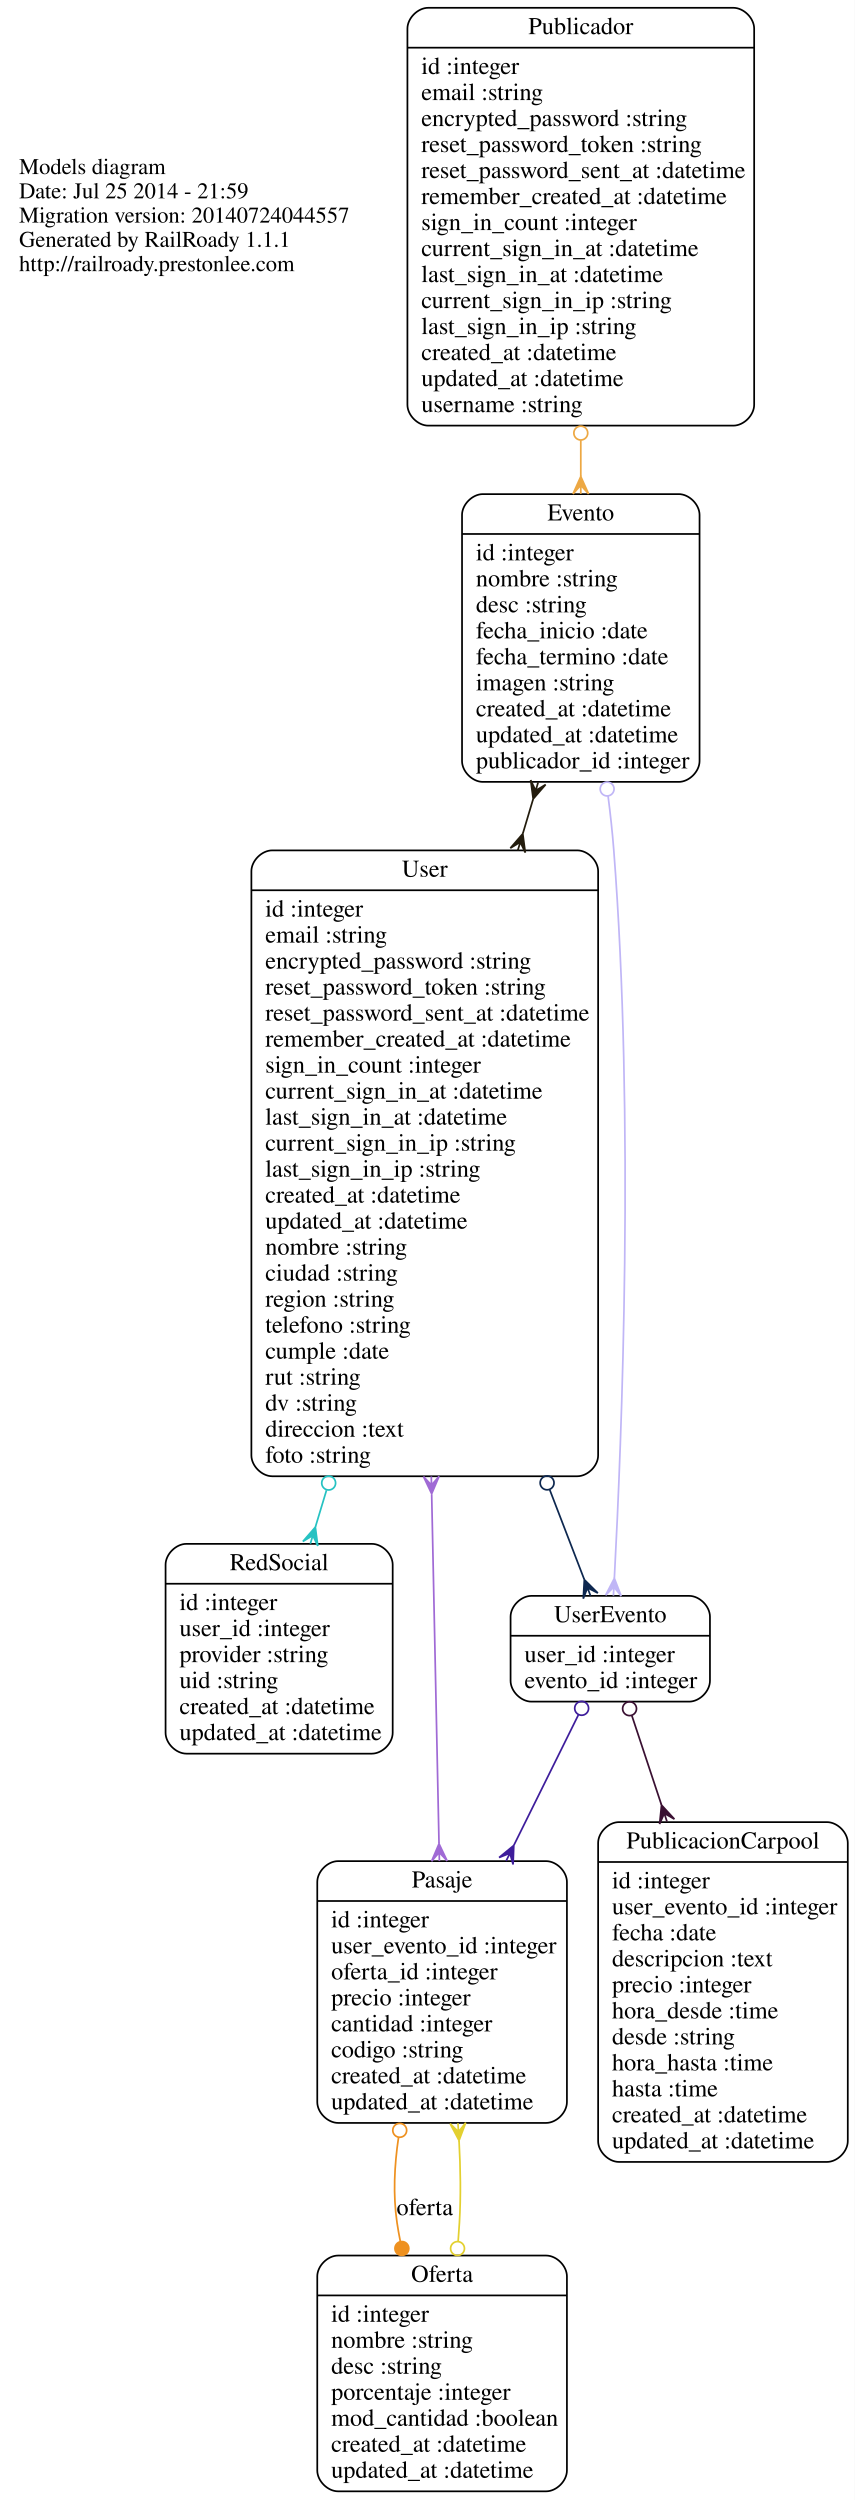
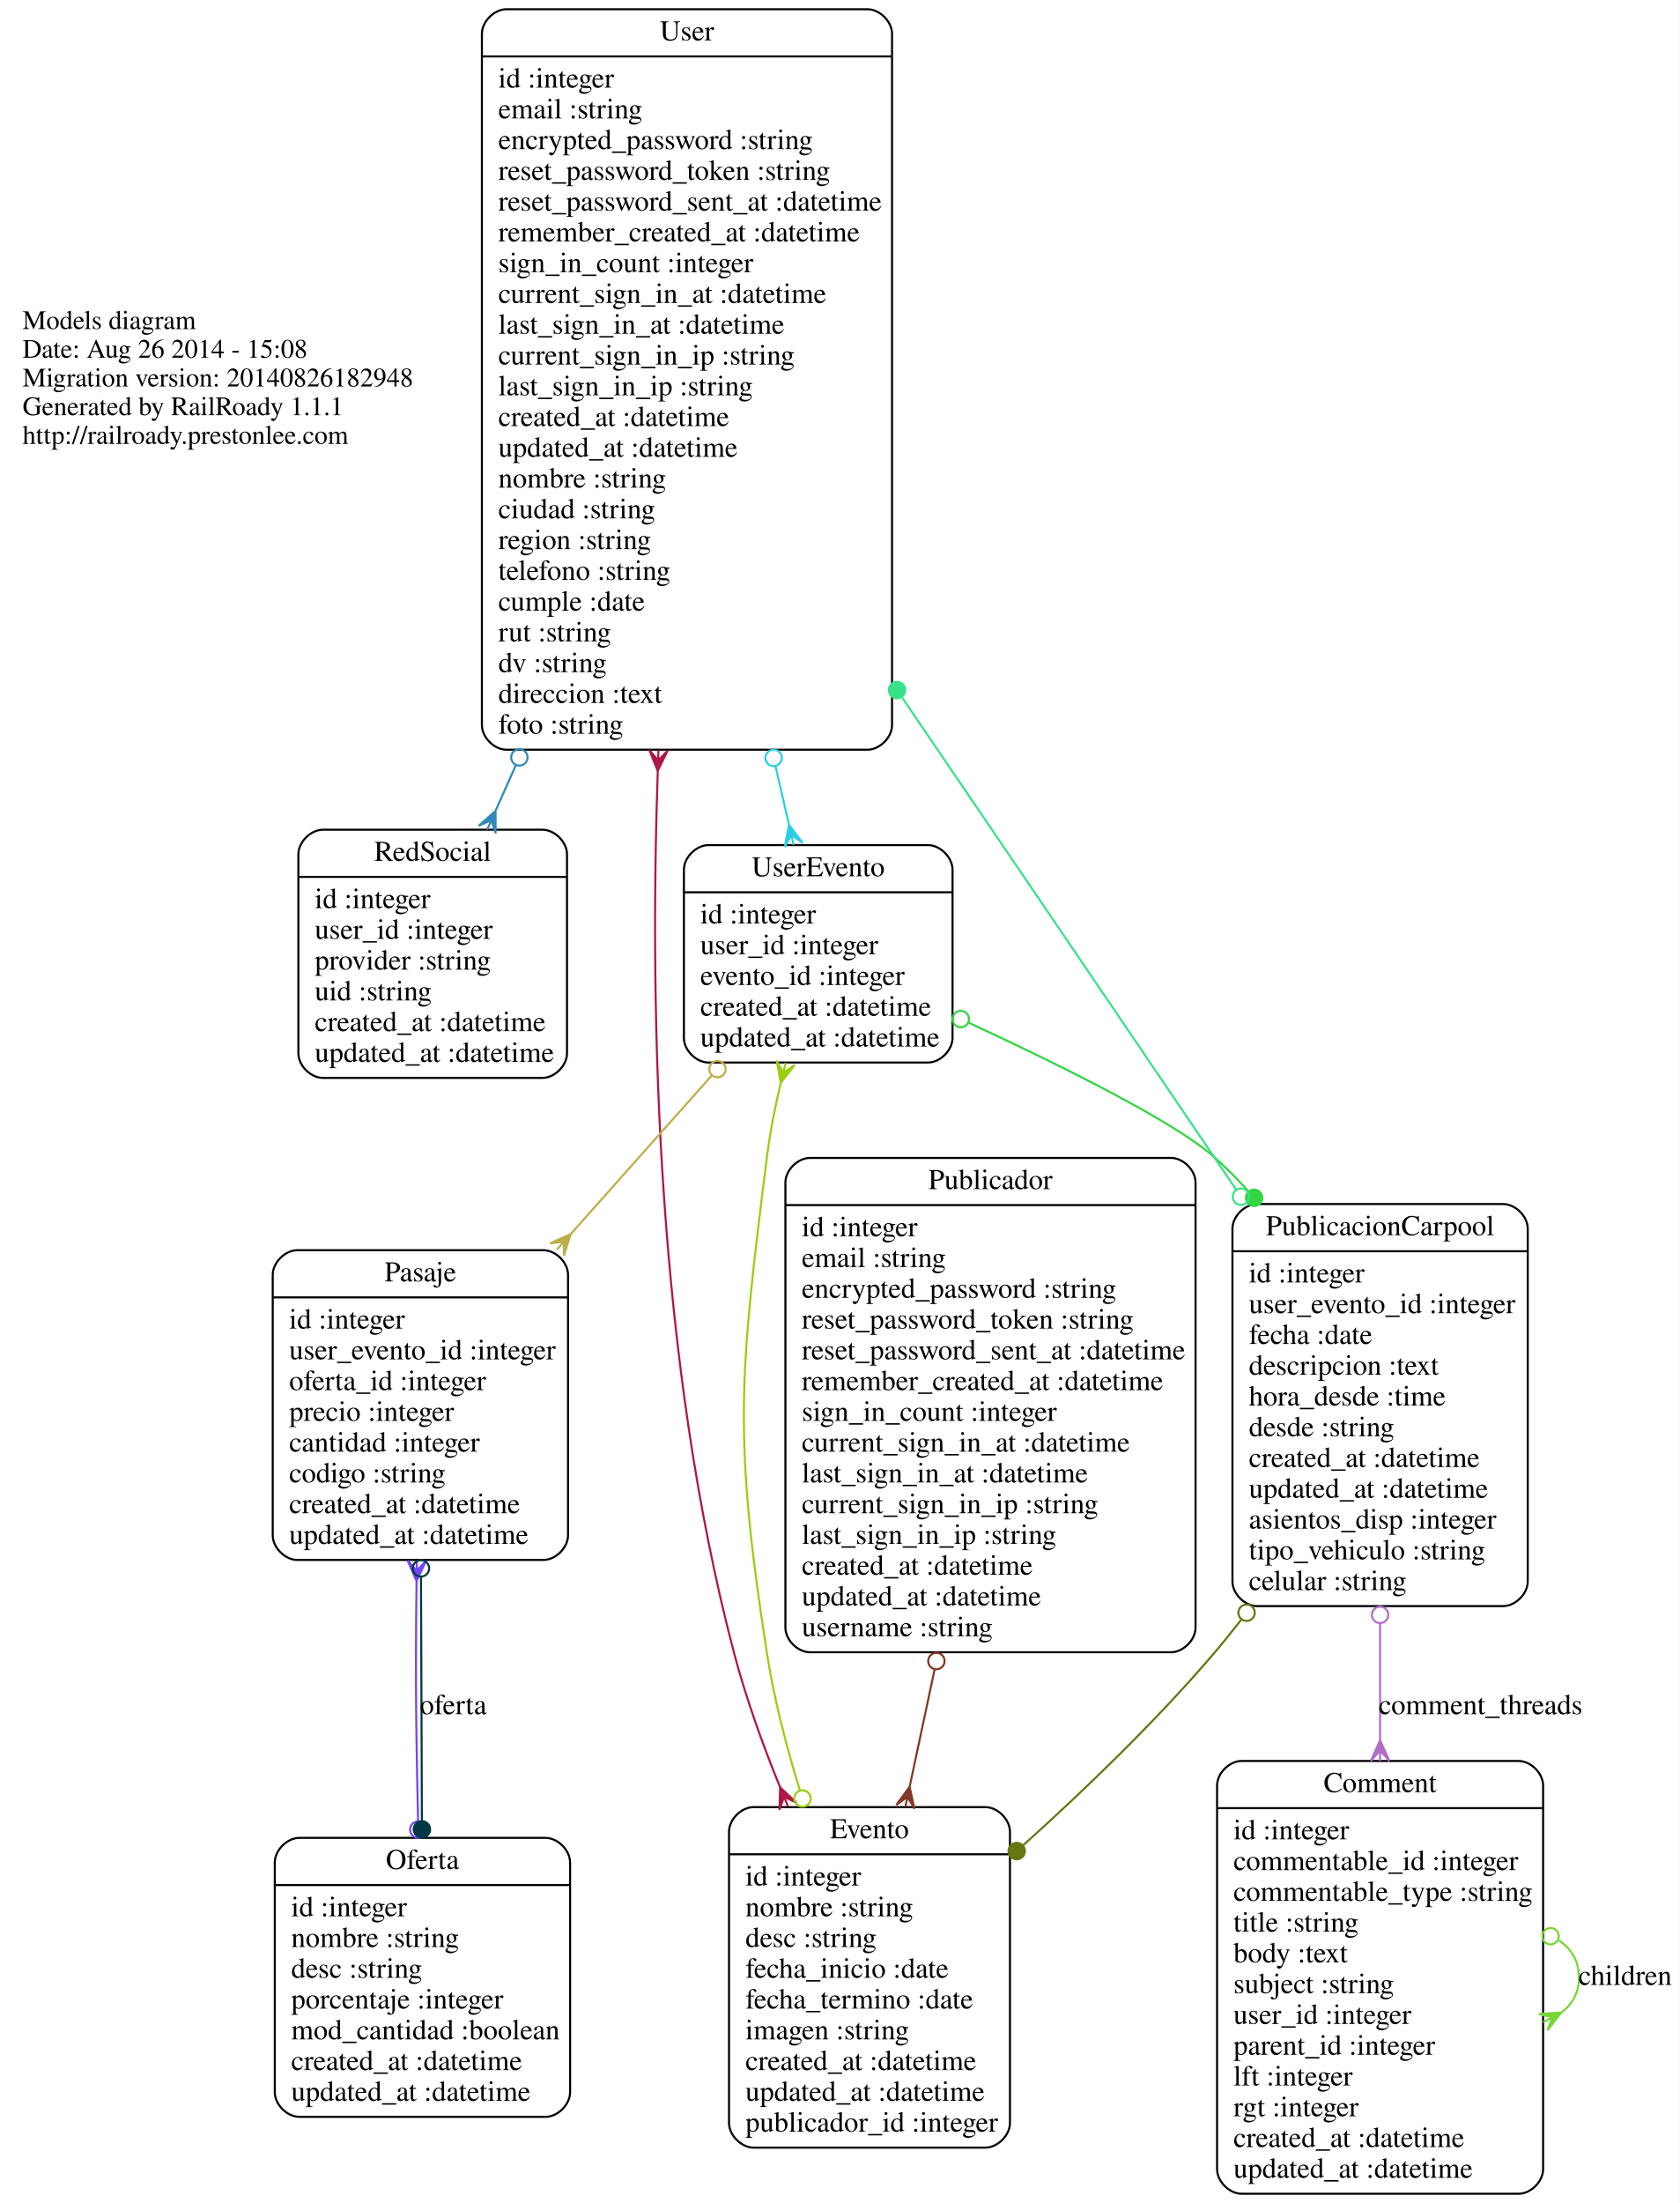
- <svg xmlns="http://www.w3.org/2000/svg" width="493pt" height="1442pt" viewBox="0.00 0.00 493.00 1442.00">
-   <g id="graph0" class="graph" transform="scale(1 1) rotate(0) translate(4 1438)">
-     <polygon fill="white" stroke="none" points="-4,4 -4,-1438 489,-1438 489,4 -4,4" />
+ <svg xmlns="http://www.w3.org/2000/svg" width="819pt" height="1074pt" viewBox="0.00 0.00 819.00 1074.00">
+   <g id="graph0" class="graph" transform="scale(1 1) rotate(0) translate(4 1070)">
+     <polygon fill="white" stroke="none" points="-4,4 -4,-1070 815,-1070 815,4 -4,4" />
    <g id="node1" class="node">
-       <text text-anchor="start" x="7" y="-1337.6" font-family="Times,serif" font-size="13.00">Models diagram</text>
-       <text text-anchor="start" x="7" y="-1323.6" font-family="Times,serif" font-size="13.00">Date: Jul 25 2014 - 21:59</text>
-       <text text-anchor="start" x="7" y="-1309.6" font-family="Times,serif" font-size="13.00">Migration version: 20140724044557</text>
-       <text text-anchor="start" x="7" y="-1295.6" font-family="Times,serif" font-size="13.00">Generated by RailRoady 1.1.1</text>
-       <text text-anchor="start" x="7" y="-1281.6" font-family="Times,serif" font-size="13.00">http://railroady.prestonlee.com</text>
+       <text text-anchor="start" x="7" y="-909.6" font-family="Times,serif" font-size="13.00">Models diagram</text>
+       <text text-anchor="start" x="7" y="-895.6" font-family="Times,serif" font-size="13.00">Date: Aug 26 2014 - 15:08</text>
+       <text text-anchor="start" x="7" y="-881.6" font-family="Times,serif" font-size="13.00">Migration version: 20140826182948</text>
+       <text text-anchor="start" x="7" y="-867.6" font-family="Times,serif" font-size="13.00">Generated by RailRoady 1.1.1</text>
+       <text text-anchor="start" x="7" y="-853.6" font-family="Times,serif" font-size="13.00">http://railroady.prestonlee.com</text>
    </g>
    <g id="node2" class="node">
-       <path fill="none" stroke="black" d="M103.5,-426.5C103.5,-426.5 210.5,-426.5 210.5,-426.5 216.5,-426.5 222.5,-432.5 222.5,-438.5 222.5,-438.5 222.5,-535.5 222.5,-535.5 222.5,-541.5 216.5,-547.5 210.5,-547.5 210.5,-547.5 103.5,-547.5 103.5,-547.5 97.5,-547.5 91.5,-541.5 91.5,-535.5 91.5,-535.5 91.5,-438.5 91.5,-438.5 91.5,-432.5 97.5,-426.5 103.5,-426.5" />
-       <text text-anchor="middle" x="157" y="-532.3" font-family="Times,serif" font-size="14.00">RedSocial</text>
-       <polyline fill="none" stroke="black" points="91.5,-524.5 222.5,-524.5 " />
-       <text text-anchor="start" x="99.5" y="-509.3" font-family="Times,serif" font-size="14.00">id :integer</text>
-       <text text-anchor="start" x="99.5" y="-494.3" font-family="Times,serif" font-size="14.00">user_id :integer</text>
-       <text text-anchor="start" x="99.5" y="-479.3" font-family="Times,serif" font-size="14.00">provider :string</text>
-       <text text-anchor="start" x="99.5" y="-464.3" font-family="Times,serif" font-size="14.00">uid :string</text>
-       <text text-anchor="start" x="99.5" y="-449.3" font-family="Times,serif" font-size="14.00">created_at :datetime</text>
-       <text text-anchor="start" x="99.5" y="-434.3" font-family="Times,serif" font-size="14.00">updated_at :datetime</text>
+       <path fill="none" stroke="black" d="M153.5,-544.5C153.5,-544.5 260.5,-544.5 260.5,-544.5 266.5,-544.5 272.5,-550.5 272.5,-556.5 272.5,-556.5 272.5,-653.5 272.5,-653.5 272.5,-659.5 266.5,-665.5 260.5,-665.5 260.5,-665.5 153.5,-665.5 153.5,-665.5 147.5,-665.5 141.5,-659.5 141.5,-653.5 141.5,-653.5 141.5,-556.5 141.5,-556.5 141.5,-550.5 147.5,-544.5 153.5,-544.5" />
+       <text text-anchor="middle" x="207" y="-650.3" font-family="Times,serif" font-size="14.00">RedSocial</text>
+       <polyline fill="none" stroke="black" points="141.5,-642.5 272.5,-642.5 " />
+       <text text-anchor="start" x="149.5" y="-627.3" font-family="Times,serif" font-size="14.00">id :integer</text>
+       <text text-anchor="start" x="149.5" y="-612.3" font-family="Times,serif" font-size="14.00">user_id :integer</text>
+       <text text-anchor="start" x="149.5" y="-597.3" font-family="Times,serif" font-size="14.00">provider :string</text>
+       <text text-anchor="start" x="149.5" y="-582.3" font-family="Times,serif" font-size="14.00">uid :string</text>
+       <text text-anchor="start" x="149.5" y="-567.3" font-family="Times,serif" font-size="14.00">created_at :datetime</text>
+       <text text-anchor="start" x="149.5" y="-552.3" font-family="Times,serif" font-size="14.00">updated_at :datetime</text>
    </g>
    <g id="node3" class="node">
-       <path fill="none" stroke="black" d="M191,-1C191,-1 311,-1 311,-1 317,-1 323,-7 323,-13 323,-13 323,-125 323,-125 323,-131 317,-137 311,-137 311,-137 191,-137 191,-137 185,-137 179,-131 179,-125 179,-125 179,-13 179,-13 179,-7 185,-1 191,-1" />
-       <text text-anchor="middle" x="251" y="-121.8" font-family="Times,serif" font-size="14.00">Oferta</text>
-       <polyline fill="none" stroke="black" points="179,-114 323,-114 " />
-       <text text-anchor="start" x="187" y="-98.8" font-family="Times,serif" font-size="14.00">id :integer</text>
-       <text text-anchor="start" x="187" y="-83.8" font-family="Times,serif" font-size="14.00">nombre :string</text>
-       <text text-anchor="start" x="187" y="-68.8" font-family="Times,serif" font-size="14.00">desc :string</text>
-       <text text-anchor="start" x="187" y="-53.8" font-family="Times,serif" font-size="14.00">porcentaje :integer</text>
-       <text text-anchor="start" x="187" y="-38.8" font-family="Times,serif" font-size="14.00">mod_cantidad :boolean</text>
-       <text text-anchor="start" x="187" y="-23.8" font-family="Times,serif" font-size="14.00">created_at :datetime</text>
-       <text text-anchor="start" x="187" y="-8.8" font-family="Times,serif" font-size="14.00">updated_at :datetime</text>
+       <path fill="none" stroke="black" d="M142,-38C142,-38 262,-38 262,-38 268,-38 274,-44 274,-50 274,-50 274,-162 274,-162 274,-168 268,-174 262,-174 262,-174 142,-174 142,-174 136,-174 130,-168 130,-162 130,-162 130,-50 130,-50 130,-44 136,-38 142,-38" />
+       <text text-anchor="middle" x="202" y="-158.8" font-family="Times,serif" font-size="14.00">Oferta</text>
+       <polyline fill="none" stroke="black" points="130,-151 274,-151 " />
+       <text text-anchor="start" x="138" y="-135.8" font-family="Times,serif" font-size="14.00">id :integer</text>
+       <text text-anchor="start" x="138" y="-120.8" font-family="Times,serif" font-size="14.00">nombre :string</text>
+       <text text-anchor="start" x="138" y="-105.8" font-family="Times,serif" font-size="14.00">desc :string</text>
+       <text text-anchor="start" x="138" y="-90.8" font-family="Times,serif" font-size="14.00">porcentaje :integer</text>
+       <text text-anchor="start" x="138" y="-75.8" font-family="Times,serif" font-size="14.00">mod_cantidad :boolean</text>
+       <text text-anchor="start" x="138" y="-60.8" font-family="Times,serif" font-size="14.00">created_at :datetime</text>
+       <text text-anchor="start" x="138" y="-45.8" font-family="Times,serif" font-size="14.00">updated_at :datetime</text>
    </g>
    <g id="node5" class="node">
-       <path fill="none" stroke="black" d="M191,-213.5C191,-213.5 311,-213.5 311,-213.5 317,-213.5 323,-219.5 323,-225.5 323,-225.5 323,-352.5 323,-352.5 323,-358.5 317,-364.5 311,-364.5 311,-364.5 191,-364.5 191,-364.5 185,-364.5 179,-358.5 179,-352.5 179,-352.5 179,-225.5 179,-225.5 179,-219.5 185,-213.5 191,-213.5" />
-       <text text-anchor="middle" x="251" y="-349.3" font-family="Times,serif" font-size="14.00">Pasaje</text>
-       <polyline fill="none" stroke="black" points="179,-341.5 323,-341.5 " />
-       <text text-anchor="start" x="187" y="-326.3" font-family="Times,serif" font-size="14.00">id :integer</text>
-       <text text-anchor="start" x="187" y="-311.3" font-family="Times,serif" font-size="14.00">user_evento_id :integer</text>
-       <text text-anchor="start" x="187" y="-296.3" font-family="Times,serif" font-size="14.00">oferta_id :integer</text>
-       <text text-anchor="start" x="187" y="-281.3" font-family="Times,serif" font-size="14.00">precio :integer</text>
-       <text text-anchor="start" x="187" y="-266.3" font-family="Times,serif" font-size="14.00">cantidad :integer</text>
-       <text text-anchor="start" x="187" y="-251.3" font-family="Times,serif" font-size="14.00">codigo :string</text>
-       <text text-anchor="start" x="187" y="-236.3" font-family="Times,serif" font-size="14.00">created_at :datetime</text>
-       <text text-anchor="start" x="187" y="-221.3" font-family="Times,serif" font-size="14.00">updated_at :datetime</text>
+       <path fill="none" stroke="black" d="M141,-309.5C141,-309.5 261,-309.5 261,-309.5 267,-309.5 273,-315.5 273,-321.5 273,-321.5 273,-448.5 273,-448.5 273,-454.5 267,-460.5 261,-460.5 261,-460.5 141,-460.5 141,-460.5 135,-460.5 129,-454.5 129,-448.5 129,-448.5 129,-321.5 129,-321.5 129,-315.5 135,-309.5 141,-309.5" />
+       <text text-anchor="middle" x="201" y="-445.3" font-family="Times,serif" font-size="14.00">Pasaje</text>
+       <polyline fill="none" stroke="black" points="129,-437.5 273,-437.5 " />
+       <text text-anchor="start" x="137" y="-422.3" font-family="Times,serif" font-size="14.00">id :integer</text>
+       <text text-anchor="start" x="137" y="-407.3" font-family="Times,serif" font-size="14.00">user_evento_id :integer</text>
+       <text text-anchor="start" x="137" y="-392.3" font-family="Times,serif" font-size="14.00">oferta_id :integer</text>
+       <text text-anchor="start" x="137" y="-377.3" font-family="Times,serif" font-size="14.00">precio :integer</text>
+       <text text-anchor="start" x="137" y="-362.3" font-family="Times,serif" font-size="14.00">cantidad :integer</text>
+       <text text-anchor="start" x="137" y="-347.3" font-family="Times,serif" font-size="14.00">codigo :string</text>
+       <text text-anchor="start" x="137" y="-332.3" font-family="Times,serif" font-size="14.00">created_at :datetime</text>
+       <text text-anchor="start" x="137" y="-317.3" font-family="Times,serif" font-size="14.00">updated_at :datetime</text>
    </g>
    <g id="edge1" class="edge">
-       <path fill="none" stroke="#e3d030" d="M260.25,-145.139C260.54,-148.808 260.794,-152.443 261,-156 261.883,-171.245 261.635,-187.469 260.782,-203.136" />
-       <ellipse fill="none" stroke="#e3d030" cx="259.9" cy="-141.056" rx="4" ry="4" />
-       <polygon fill="#e3d030" stroke="#e3d030" points="260.768,-203.356 255.649,-213.053 260.454,-208.346 260.14,-213.336 260.14,-213.336 260.14,-213.336 260.454,-208.346 264.631,-213.618 260.768,-203.356 260.768,-203.356" />
+       <path fill="none" stroke="#7145fb" d="M199.875,-182.2C199.51,-197.989 199.189,-214.54 199,-230 198.727,-252.374 198.846,-276.576 199.131,-299.021" />
+       <ellipse fill="none" stroke="#7145fb" cx="199.974" cy="-178.022" rx="4" ry="4" />
+       <polygon fill="#7145fb" stroke="#7145fb" points="199.133,-299.197 194.772,-309.259 199.202,-304.197 199.272,-309.196 199.272,-309.196 199.272,-309.196 199.202,-304.197 203.772,-309.134 199.133,-299.197 199.133,-299.197" />
    </g>
    <g id="node4" class="node">
-       <path fill="none" stroke="black" d="M274.5,-987C274.5,-987 387.5,-987 387.5,-987 393.5,-987 399.5,-993 399.5,-999 399.5,-999 399.5,-1141 399.5,-1141 399.5,-1147 393.5,-1153 387.5,-1153 387.5,-1153 274.5,-1153 274.5,-1153 268.5,-1153 262.5,-1147 262.5,-1141 262.5,-1141 262.5,-999 262.5,-999 262.5,-993 268.5,-987 274.5,-987" />
-       <text text-anchor="middle" x="331" y="-1137.8" font-family="Times,serif" font-size="14.00">Evento</text>
-       <polyline fill="none" stroke="black" points="262.5,-1130 399.5,-1130 " />
-       <text text-anchor="start" x="270.5" y="-1114.8" font-family="Times,serif" font-size="14.00">id :integer</text>
-       <text text-anchor="start" x="270.5" y="-1099.8" font-family="Times,serif" font-size="14.00">nombre :string</text>
-       <text text-anchor="start" x="270.5" y="-1084.8" font-family="Times,serif" font-size="14.00">desc :string</text>
-       <text text-anchor="start" x="270.5" y="-1069.8" font-family="Times,serif" font-size="14.00">fecha_inicio :date</text>
-       <text text-anchor="start" x="270.5" y="-1054.8" font-family="Times,serif" font-size="14.00">fecha_termino :date</text>
-       <text text-anchor="start" x="270.5" y="-1039.8" font-family="Times,serif" font-size="14.00">imagen :string</text>
-       <text text-anchor="start" x="270.5" y="-1024.8" font-family="Times,serif" font-size="14.00">created_at :datetime</text>
-       <text text-anchor="start" x="270.5" y="-1009.8" font-family="Times,serif" font-size="14.00">updated_at :datetime</text>
-       <text text-anchor="start" x="270.5" y="-994.8" font-family="Times,serif" font-size="14.00">publicador_id :integer</text>
+       <path fill="none" stroke="black" d="M363.5,-23C363.5,-23 476.5,-23 476.5,-23 482.5,-23 488.5,-29 488.5,-35 488.5,-35 488.5,-177 488.5,-177 488.5,-183 482.5,-189 476.5,-189 476.5,-189 363.5,-189 363.5,-189 357.5,-189 351.5,-183 351.5,-177 351.5,-177 351.5,-35 351.5,-35 351.5,-29 357.5,-23 363.5,-23" />
+       <text text-anchor="middle" x="420" y="-173.8" font-family="Times,serif" font-size="14.00">Evento</text>
+       <polyline fill="none" stroke="black" points="351.5,-166 488.5,-166 " />
+       <text text-anchor="start" x="359.5" y="-150.8" font-family="Times,serif" font-size="14.00">id :integer</text>
+       <text text-anchor="start" x="359.5" y="-135.8" font-family="Times,serif" font-size="14.00">nombre :string</text>
+       <text text-anchor="start" x="359.5" y="-120.8" font-family="Times,serif" font-size="14.00">desc :string</text>
+       <text text-anchor="start" x="359.5" y="-105.8" font-family="Times,serif" font-size="14.00">fecha_inicio :date</text>
+       <text text-anchor="start" x="359.5" y="-90.8" font-family="Times,serif" font-size="14.00">fecha_termino :date</text>
+       <text text-anchor="start" x="359.5" y="-75.8" font-family="Times,serif" font-size="14.00">imagen :string</text>
+       <text text-anchor="start" x="359.5" y="-60.8" font-family="Times,serif" font-size="14.00">created_at :datetime</text>
+       <text text-anchor="start" x="359.5" y="-45.8" font-family="Times,serif" font-size="14.00">updated_at :datetime</text>
+       <text text-anchor="start" x="359.5" y="-30.8" font-family="Times,serif" font-size="14.00">publicador_id :integer</text>
    </g>
    <g id="node6" class="node">
-       <path fill="none" stroke="black" d="M153,-586.5C153,-586.5 329,-586.5 329,-586.5 335,-586.5 341,-592.5 341,-598.5 341,-598.5 341,-935.5 341,-935.5 341,-941.5 335,-947.5 329,-947.5 329,-947.5 153,-947.5 153,-947.5 147,-947.5 141,-941.5 141,-935.5 141,-935.5 141,-598.5 141,-598.5 141,-592.5 147,-586.5 153,-586.5" />
-       <text text-anchor="middle" x="241" y="-932.3" font-family="Times,serif" font-size="14.00">User</text>
-       <polyline fill="none" stroke="black" points="141,-924.5 341,-924.5 " />
-       <text text-anchor="start" x="149" y="-909.3" font-family="Times,serif" font-size="14.00">id :integer</text>
-       <text text-anchor="start" x="149" y="-894.3" font-family="Times,serif" font-size="14.00">email :string</text>
-       <text text-anchor="start" x="149" y="-879.3" font-family="Times,serif" font-size="14.00">encrypted_password :string</text>
-       <text text-anchor="start" x="149" y="-864.3" font-family="Times,serif" font-size="14.00">reset_password_token :string</text>
-       <text text-anchor="start" x="149" y="-849.3" font-family="Times,serif" font-size="14.00">reset_password_sent_at :datetime</text>
-       <text text-anchor="start" x="149" y="-834.3" font-family="Times,serif" font-size="14.00">remember_created_at :datetime</text>
-       <text text-anchor="start" x="149" y="-819.3" font-family="Times,serif" font-size="14.00">sign_in_count :integer</text>
-       <text text-anchor="start" x="149" y="-804.3" font-family="Times,serif" font-size="14.00">current_sign_in_at :datetime</text>
-       <text text-anchor="start" x="149" y="-789.3" font-family="Times,serif" font-size="14.00">last_sign_in_at :datetime</text>
-       <text text-anchor="start" x="149" y="-774.3" font-family="Times,serif" font-size="14.00">current_sign_in_ip :string</text>
-       <text text-anchor="start" x="149" y="-759.3" font-family="Times,serif" font-size="14.00">last_sign_in_ip :string</text>
-       <text text-anchor="start" x="149" y="-744.3" font-family="Times,serif" font-size="14.00">created_at :datetime</text>
-       <text text-anchor="start" x="149" y="-729.3" font-family="Times,serif" font-size="14.00">updated_at :datetime</text>
-       <text text-anchor="start" x="149" y="-714.3" font-family="Times,serif" font-size="14.00">nombre :string</text>
-       <text text-anchor="start" x="149" y="-699.3" font-family="Times,serif" font-size="14.00">ciudad :string</text>
-       <text text-anchor="start" x="149" y="-684.3" font-family="Times,serif" font-size="14.00">region :string</text>
-       <text text-anchor="start" x="149" y="-669.3" font-family="Times,serif" font-size="14.00">telefono :string</text>
-       <text text-anchor="start" x="149" y="-654.3" font-family="Times,serif" font-size="14.00">cumple :date</text>
-       <text text-anchor="start" x="149" y="-639.3" font-family="Times,serif" font-size="14.00">rut :string</text>
-       <text text-anchor="start" x="149" y="-624.3" font-family="Times,serif" font-size="14.00">dv :string</text>
-       <text text-anchor="start" x="149" y="-609.3" font-family="Times,serif" font-size="14.00">direccion :text</text>
-       <text text-anchor="start" x="149" y="-594.3" font-family="Times,serif" font-size="14.00">foto :string</text>
+       <path fill="none" stroke="black" d="M243,-704.5C243,-704.5 419,-704.5 419,-704.5 425,-704.5 431,-710.5 431,-716.5 431,-716.5 431,-1053.5 431,-1053.5 431,-1059.5 425,-1065.5 419,-1065.5 419,-1065.5 243,-1065.5 243,-1065.5 237,-1065.5 231,-1059.5 231,-1053.5 231,-1053.5 231,-716.5 231,-716.5 231,-710.5 237,-704.5 243,-704.5" />
+       <text text-anchor="middle" x="331" y="-1050.3" font-family="Times,serif" font-size="14.00">User</text>
+       <polyline fill="none" stroke="black" points="231,-1042.5 431,-1042.5 " />
+       <text text-anchor="start" x="239" y="-1027.3" font-family="Times,serif" font-size="14.00">id :integer</text>
+       <text text-anchor="start" x="239" y="-1012.3" font-family="Times,serif" font-size="14.00">email :string</text>
+       <text text-anchor="start" x="239" y="-997.3" font-family="Times,serif" font-size="14.00">encrypted_password :string</text>
+       <text text-anchor="start" x="239" y="-982.3" font-family="Times,serif" font-size="14.00">reset_password_token :string</text>
+       <text text-anchor="start" x="239" y="-967.3" font-family="Times,serif" font-size="14.00">reset_password_sent_at :datetime</text>
+       <text text-anchor="start" x="239" y="-952.3" font-family="Times,serif" font-size="14.00">remember_created_at :datetime</text>
+       <text text-anchor="start" x="239" y="-937.3" font-family="Times,serif" font-size="14.00">sign_in_count :integer</text>
+       <text text-anchor="start" x="239" y="-922.3" font-family="Times,serif" font-size="14.00">current_sign_in_at :datetime</text>
+       <text text-anchor="start" x="239" y="-907.3" font-family="Times,serif" font-size="14.00">last_sign_in_at :datetime</text>
+       <text text-anchor="start" x="239" y="-892.3" font-family="Times,serif" font-size="14.00">current_sign_in_ip :string</text>
+       <text text-anchor="start" x="239" y="-877.3" font-family="Times,serif" font-size="14.00">last_sign_in_ip :string</text>
+       <text text-anchor="start" x="239" y="-862.3" font-family="Times,serif" font-size="14.00">created_at :datetime</text>
+       <text text-anchor="start" x="239" y="-847.3" font-family="Times,serif" font-size="14.00">updated_at :datetime</text>
+       <text text-anchor="start" x="239" y="-832.3" font-family="Times,serif" font-size="14.00">nombre :string</text>
+       <text text-anchor="start" x="239" y="-817.3" font-family="Times,serif" font-size="14.00">ciudad :string</text>
+       <text text-anchor="start" x="239" y="-802.3" font-family="Times,serif" font-size="14.00">region :string</text>
+       <text text-anchor="start" x="239" y="-787.3" font-family="Times,serif" font-size="14.00">telefono :string</text>
+       <text text-anchor="start" x="239" y="-772.3" font-family="Times,serif" font-size="14.00">cumple :date</text>
+       <text text-anchor="start" x="239" y="-757.3" font-family="Times,serif" font-size="14.00">rut :string</text>
+       <text text-anchor="start" x="239" y="-742.3" font-family="Times,serif" font-size="14.00">dv :string</text>
+       <text text-anchor="start" x="239" y="-727.3" font-family="Times,serif" font-size="14.00">direccion :text</text>
+       <text text-anchor="start" x="239" y="-712.3" font-family="Times,serif" font-size="14.00">foto :string</text>
    </g>
    <g id="edge3" class="edge">
-       <path fill="none" stroke="#231c0d" d="M303.484,-976.975C301.572,-970.581 299.611,-964.021 297.617,-957.351" />
-       <polygon fill="#231c0d" stroke="#231c0d" points="303.542,-977.17 302.096,-988.04 304.975,-981.96 306.407,-986.75 306.407,-986.75 306.407,-986.75 304.975,-981.96 310.719,-985.461 303.542,-977.17 303.542,-977.17" />
-       <polygon fill="#231c0d" stroke="#231c0d" points="297.538,-957.088 298.985,-946.218 296.106,-952.298 294.673,-947.507 294.673,-947.507 294.673,-947.507 296.106,-952.298 290.362,-948.796 297.538,-957.088 297.538,-957.088" />
+       <path fill="none" stroke="#af1745" d="M376.416,-198.655C367.822,-219.734 359.709,-242.332 354,-264 316.891,-404.835 312.566,-569.861 316.746,-694.234" />
+       <polygon fill="#af1745" stroke="#af1745" points="376.422,-198.641 384.412,-191.131 378.339,-194.023 380.256,-189.405 380.256,-189.405 380.256,-189.405 378.339,-194.023 376.1,-187.68 376.422,-198.641 376.422,-198.641" />
+       <polygon fill="#af1745" stroke="#af1745" points="316.746,-694.254 312.606,-704.408 316.925,-699.251 317.104,-704.248 317.104,-704.248 317.104,-704.248 316.925,-699.251 321.601,-704.087 316.746,-694.254 316.746,-694.254" />
    </g>
    <g id="node7" class="node">
-       <path fill="none" stroke="black" d="M302.5,-456.5C302.5,-456.5 393.5,-456.5 393.5,-456.5 399.5,-456.5 405.5,-462.5 405.5,-468.5 405.5,-468.5 405.5,-505.5 405.5,-505.5 405.5,-511.5 399.5,-517.5 393.5,-517.5 393.5,-517.5 302.5,-517.5 302.5,-517.5 296.5,-517.5 290.5,-511.5 290.5,-505.5 290.5,-505.5 290.5,-468.5 290.5,-468.5 290.5,-462.5 296.5,-456.5 302.5,-456.5" />
-       <text text-anchor="middle" x="348" y="-502.3" font-family="Times,serif" font-size="14.00">UserEvento</text>
-       <polyline fill="none" stroke="black" points="290.5,-494.5 405.5,-494.5 " />
-       <text text-anchor="start" x="298.5" y="-479.3" font-family="Times,serif" font-size="14.00">user_id :integer</text>
-       <text text-anchor="start" x="298.5" y="-464.3" font-family="Times,serif" font-size="14.00">evento_id :integer</text>
+       <path fill="none" stroke="black" d="M341.5,-552C341.5,-552 448.5,-552 448.5,-552 454.5,-552 460.5,-558 460.5,-564 460.5,-564 460.5,-646 460.5,-646 460.5,-652 454.5,-658 448.5,-658 448.5,-658 341.5,-658 341.5,-658 335.5,-658 329.5,-652 329.5,-646 329.5,-646 329.5,-564 329.5,-564 329.5,-558 335.5,-552 341.5,-552" />
+       <text text-anchor="middle" x="395" y="-642.8" font-family="Times,serif" font-size="14.00">UserEvento</text>
+       <polyline fill="none" stroke="black" points="329.5,-635 460.5,-635 " />
+       <text text-anchor="start" x="337.5" y="-619.8" font-family="Times,serif" font-size="14.00">id :integer</text>
+       <text text-anchor="start" x="337.5" y="-604.8" font-family="Times,serif" font-size="14.00">user_id :integer</text>
+       <text text-anchor="start" x="337.5" y="-589.8" font-family="Times,serif" font-size="14.00">evento_id :integer</text>
+       <text text-anchor="start" x="337.5" y="-574.8" font-family="Times,serif" font-size="14.00">created_at :datetime</text>
+       <text text-anchor="start" x="337.5" y="-559.8" font-family="Times,serif" font-size="14.00">updated_at :datetime</text>
    </g>
    <g id="edge2" class="edge">
-       <path fill="none" stroke="#c0b6f6" d="M346.724,-978.934C348.07,-968.531 349.216,-958.052 350,-948 362.1,-792.936 354.632,-607.575 350.366,-527.761" />
-       <ellipse fill="none" stroke="#c0b6f6" cx="346.191" cy="-982.902" rx="4" ry="4" />
-       <polygon fill="#c0b6f6" stroke="#c0b6f6" points="350.36,-527.646 354.306,-517.415 350.087,-522.653 349.813,-517.661 349.813,-517.661 349.813,-517.661 350.087,-522.653 345.32,-517.907 350.36,-527.646 350.36,-527.646" />
+       <path fill="none" stroke="#9ace11" d="M386.048,-197.237C379.395,-218.806 373.423,-241.972 370,-264 353.485,-370.28 356.603,-399.282 370,-506 371.478,-517.773 373.918,-530.16 376.709,-542.016" />
+       <ellipse fill="none" stroke="#9ace11" cx="387.324" cy="-193.183" rx="4" ry="4" />
+       <polygon fill="#9ace11" stroke="#9ace11" points="376.733,-542.114 374.752,-552.9 377.927,-546.969 379.122,-551.825 379.122,-551.825 379.122,-551.825 377.927,-546.969 383.492,-550.749 376.733,-542.114 376.733,-542.114" />
    </g>
    <g id="edge4" class="edge">
-       <path fill="none" stroke="#ee9120" d="M225.894,-205.247C223.449,-188.969 222.637,-171.985 225,-156 225.528,-152.432 226.172,-148.806 226.908,-145.163" />
-       <ellipse fill="none" stroke="#ee9120" cx="226.559" cy="-209.228" rx="4" ry="4" />
-       <ellipse fill="#ee9120" stroke="#ee9120" cx="227.8" cy="-141.083" rx="4" ry="4" />
-       <text text-anchor="middle" x="241" y="-160.3" font-family="Times,serif" font-size="14.00">oferta</text>
+       <path fill="none" stroke="#023846" d="M201.298,-301.39C201.435,-263.63 201.595,-219.211 201.728,-182.372" />
+       <ellipse fill="none" stroke="#023846" cx="201.284" cy="-305.405" rx="4" ry="4" />
+       <ellipse fill="#023846" stroke="#023846" cx="201.743" cy="-178.15" rx="4" ry="4" />
+       <text text-anchor="middle" x="217" y="-234.3" font-family="Times,serif" font-size="14.00">oferta</text>
    </g>
    <g id="edge5" class="edge">
-       <path fill="none" stroke="#26c2c2" d="M184.326,-578.436C182.125,-571.153 179.986,-564.074 177.938,-557.294" />
-       <ellipse fill="none" stroke="#26c2c2" cx="185.576" cy="-582.575" rx="4" ry="4" />
-       <polygon fill="#26c2c2" stroke="#26c2c2" points="177.896,-557.157 179.311,-546.282 176.45,-552.37 175.004,-547.584 175.004,-547.584 175.004,-547.584 176.45,-552.37 170.696,-548.886 177.896,-557.157 177.896,-557.157" />
+       <path fill="none" stroke="#2f8ab7" d="M247.62,-697.068C244.226,-689.459 240.93,-682.068 237.779,-675.004" />
+       <ellipse fill="none" stroke="#2f8ab7" cx="249.263" cy="-700.751" rx="4" ry="4" />
+       <polygon fill="#2f8ab7" stroke="#2f8ab7" points="237.651,-674.717 237.687,-663.751 235.614,-670.15 233.577,-665.584 233.577,-665.584 233.577,-665.584 235.614,-670.15 229.467,-667.417 237.651,-674.717 237.651,-674.717" />
+     </g>
+     <g id="edge6" class="edge">
+       <path fill="none" stroke="#2bcfe4" d="M374.216,-696.282C376.501,-686.356 378.699,-676.809 380.753,-667.883" />
+       <ellipse fill="none" stroke="#2bcfe4" cx="373.243" cy="-700.506" rx="4" ry="4" />
+       <polygon fill="#2bcfe4" stroke="#2bcfe4" points="380.766,-667.828 387.395,-659.092 381.888,-662.955 383.01,-658.083 383.01,-658.083 383.01,-658.083 381.888,-662.955 378.624,-657.073 380.766,-667.828 380.766,-667.828" />
    </g>
    <g id="edge7" class="edge">
-       <path fill="none" stroke="#a06ad5" d="M244.992,-575.969C246.458,-506.177 248.045,-430.644 249.22,-374.741" />
-       <polygon fill="#a06ad5" stroke="#a06ad5" points="244.984,-576.386 240.274,-586.289 244.879,-581.385 244.773,-586.384 244.773,-586.384 244.773,-586.384 244.879,-581.385 249.272,-586.479 244.984,-576.386 244.984,-576.386" />
-       <polygon fill="#a06ad5" stroke="#a06ad5" points="249.224,-374.534 253.933,-364.631 249.329,-369.535 249.434,-364.536 249.434,-364.536 249.434,-364.536 249.329,-369.535 244.935,-364.442 249.224,-374.534 249.224,-374.534" />
-     </g>
-     <g id="edge6" class="edge">
-       <path fill="none" stroke="#0d274f" d="M313.099,-578.677C320.474,-559.517 327.31,-541.756 332.941,-527.124" />
-       <ellipse fill="none" stroke="#0d274f" cx="311.562" cy="-582.671" rx="4" ry="4" />
-       <polygon fill="#0d274f" stroke="#0d274f" points="333.048,-526.848 340.839,-519.132 334.844,-522.182 336.64,-517.515 336.64,-517.515 336.64,-517.515 334.844,-522.182 332.44,-515.899 333.048,-526.848 333.048,-526.848" />
+       <path fill="none" stroke="#bdae48" d="M343.049,-545.622C321.961,-521.925 297.221,-494.125 274.35,-468.424" />
+       <ellipse fill="none" stroke="#bdae48" cx="345.873" cy="-548.795" rx="4" ry="4" />
+       <polygon fill="#bdae48" stroke="#bdae48" points="274.284,-468.351 270.998,-457.889 270.961,-464.615 267.637,-460.88 267.637,-460.88 267.637,-460.88 270.961,-464.615 264.275,-463.872 274.284,-468.351 274.284,-468.351" />
+     </g>
+     <g id="node10" class="node">
+       <path fill="none" stroke="black" d="M609,-287C609,-287 729,-287 729,-287 735,-287 741,-293 741,-299 741,-299 741,-471 741,-471 741,-477 735,-483 729,-483 729,-483 609,-483 609,-483 603,-483 597,-477 597,-471 597,-471 597,-299 597,-299 597,-293 603,-287 609,-287" />
+       <text text-anchor="middle" x="669" y="-467.8" font-family="Times,serif" font-size="14.00">PublicacionCarpool</text>
+       <polyline fill="none" stroke="black" points="597,-460 741,-460 " />
+       <text text-anchor="start" x="605" y="-444.8" font-family="Times,serif" font-size="14.00">id :integer</text>
+       <text text-anchor="start" x="605" y="-429.8" font-family="Times,serif" font-size="14.00">user_evento_id :integer</text>
+       <text text-anchor="start" x="605" y="-414.8" font-family="Times,serif" font-size="14.00">fecha :date</text>
+       <text text-anchor="start" x="605" y="-399.8" font-family="Times,serif" font-size="14.00">descripcion :text</text>
+       <text text-anchor="start" x="605" y="-384.8" font-family="Times,serif" font-size="14.00">hora_desde :time</text>
+       <text text-anchor="start" x="605" y="-369.8" font-family="Times,serif" font-size="14.00">desde :string</text>
+       <text text-anchor="start" x="605" y="-354.8" font-family="Times,serif" font-size="14.00">created_at :datetime</text>
+       <text text-anchor="start" x="605" y="-339.8" font-family="Times,serif" font-size="14.00">updated_at :datetime</text>
+       <text text-anchor="start" x="605" y="-324.8" font-family="Times,serif" font-size="14.00">asientos_disp :integer</text>
+       <text text-anchor="start" x="605" y="-309.8" font-family="Times,serif" font-size="14.00">tipo_vehiculo :string</text>
+       <text text-anchor="start" x="605" y="-294.8" font-family="Times,serif" font-size="14.00">celular :string</text>
    </g>
    <g id="edge8" class="edge">
-       <path fill="none" stroke="#3e1d9b" d="M329.592,-448.805C319.07,-427.543 305.422,-399.967 292.46,-373.776" />
-       <ellipse fill="none" stroke="#3e1d9b" cx="331.494" cy="-452.647" rx="4" ry="4" />
-       <polygon fill="#3e1d9b" stroke="#3e1d9b" points="292.346,-373.544 291.944,-362.586 290.128,-369.063 287.91,-364.582 287.91,-364.582 287.91,-364.582 290.128,-369.063 283.877,-366.578 292.346,-373.544 292.346,-373.544" />
+       <path fill="none" stroke="#33d541" d="M468.192,-571.502C514.287,-550.159 568.616,-523.119 588,-506 593.864,-500.821 599.499,-495.128 604.875,-489.121" />
+       <ellipse fill="none" stroke="#33d541" cx="464.504" cy="-573.202" rx="4" ry="4" />
+       <ellipse fill="#33d541" stroke="#33d541" cx="607.543" cy="-486.042" rx="4" ry="4" />
+     </g>
+     <g id="node8" class="node">
+       <path fill="none" stroke="black" d="M601.5,-0.5C601.5,-0.5 736.5,-0.5 736.5,-0.5 742.5,-0.5 748.5,-6.5 748.5,-12.5 748.5,-12.5 748.5,-199.5 748.5,-199.5 748.5,-205.5 742.5,-211.5 736.5,-211.5 736.5,-211.5 601.5,-211.5 601.5,-211.5 595.5,-211.5 589.5,-205.5 589.5,-199.5 589.5,-199.5 589.5,-12.5 589.5,-12.5 589.5,-6.5 595.5,-0.5 601.5,-0.5" />
+       <text text-anchor="middle" x="669" y="-196.3" font-family="Times,serif" font-size="14.00">Comment</text>
+       <polyline fill="none" stroke="black" points="589.5,-188.5 748.5,-188.5 " />
+       <text text-anchor="start" x="597.5" y="-173.3" font-family="Times,serif" font-size="14.00">id :integer</text>
+       <text text-anchor="start" x="597.5" y="-158.3" font-family="Times,serif" font-size="14.00">commentable_id :integer</text>
+       <text text-anchor="start" x="597.5" y="-143.3" font-family="Times,serif" font-size="14.00">commentable_type :string</text>
+       <text text-anchor="start" x="597.5" y="-128.3" font-family="Times,serif" font-size="14.00">title :string</text>
+       <text text-anchor="start" x="597.5" y="-113.3" font-family="Times,serif" font-size="14.00">body :text</text>
+       <text text-anchor="start" x="597.5" y="-98.3" font-family="Times,serif" font-size="14.00">subject :string</text>
+       <text text-anchor="start" x="597.5" y="-83.3" font-family="Times,serif" font-size="14.00">user_id :integer</text>
+       <text text-anchor="start" x="597.5" y="-68.3" font-family="Times,serif" font-size="14.00">parent_id :integer</text>
+       <text text-anchor="start" x="597.5" y="-53.3" font-family="Times,serif" font-size="14.00">lft :integer</text>
+       <text text-anchor="start" x="597.5" y="-38.3" font-family="Times,serif" font-size="14.00">rgt :integer</text>
+       <text text-anchor="start" x="597.5" y="-23.3" font-family="Times,serif" font-size="14.00">created_at :datetime</text>
+       <text text-anchor="start" x="597.5" y="-8.3" font-family="Times,serif" font-size="14.00">updated_at :datetime</text>
+     </g>
+     <g id="edge9" class="edge">
+       <path fill="none" stroke="#77d637" d="M756.093,-124.107C762.245,-119.988 766,-113.952 766,-106 766,-98.725 762.857,-93.054 757.611,-88.986" />
+       <ellipse fill="none" stroke="#77d637" cx="752.128" cy="-126.059" rx="4" ry="4" />
+       <polygon fill="#77d637" stroke="#77d637" points="757.374,-88.861 750.648,-80.199 752.957,-86.518 748.54,-84.175 748.54,-84.175 748.54,-84.175 752.957,-86.518 746.431,-88.15 757.374,-88.861 757.374,-88.861" />
+       <text text-anchor="middle" x="788.5" y="-102.3" font-family="Times,serif" font-size="14.00">children</text>
    </g>
    <g id="node9" class="node">
-       <path fill="none" stroke="black" d="M353,-191C353,-191 473,-191 473,-191 479,-191 485,-197 485,-203 485,-203 485,-375 485,-375 485,-381 479,-387 473,-387 473,-387 353,-387 353,-387 347,-387 341,-381 341,-375 341,-375 341,-203 341,-203 341,-197 347,-191 353,-191" />
-       <text text-anchor="middle" x="413" y="-371.8" font-family="Times,serif" font-size="14.00">PublicacionCarpool</text>
-       <polyline fill="none" stroke="black" points="341,-364 485,-364 " />
-       <text text-anchor="start" x="349" y="-348.8" font-family="Times,serif" font-size="14.00">id :integer</text>
-       <text text-anchor="start" x="349" y="-333.8" font-family="Times,serif" font-size="14.00">user_evento_id :integer</text>
-       <text text-anchor="start" x="349" y="-318.8" font-family="Times,serif" font-size="14.00">fecha :date</text>
-       <text text-anchor="start" x="349" y="-303.8" font-family="Times,serif" font-size="14.00">descripcion :text</text>
-       <text text-anchor="start" x="349" y="-288.8" font-family="Times,serif" font-size="14.00">precio :integer</text>
-       <text text-anchor="start" x="349" y="-273.8" font-family="Times,serif" font-size="14.00">hora_desde :time</text>
-       <text text-anchor="start" x="349" y="-258.8" font-family="Times,serif" font-size="14.00">desde :string</text>
-       <text text-anchor="start" x="349" y="-243.8" font-family="Times,serif" font-size="14.00">hora_hasta :time</text>
-       <text text-anchor="start" x="349" y="-228.8" font-family="Times,serif" font-size="14.00">hasta :time</text>
-       <text text-anchor="start" x="349" y="-213.8" font-family="Times,serif" font-size="14.00">created_at :datetime</text>
-       <text text-anchor="start" x="349" y="-198.8" font-family="Times,serif" font-size="14.00">updated_at :datetime</text>
-     </g>
-     <g id="edge9" class="edge">
-       <path fill="none" stroke="#3a1032" d="M360.444,-448.477C365.404,-433.521 371.387,-415.479 377.513,-397.007" />
-       <ellipse fill="none" stroke="#3a1032" cx="359.131" cy="-452.435" rx="4" ry="4" />
-       <polygon fill="#3a1032" stroke="#3a1032" points="377.577,-396.814 384.996,-388.739 379.151,-392.068 380.725,-387.323 380.725,-387.323 380.725,-387.323 379.151,-392.068 376.453,-385.906 377.577,-396.814 377.577,-396.814" />
-     </g>
-     <g id="node8" class="node">
-       <path fill="none" stroke="black" d="M243,-1192.5C243,-1192.5 419,-1192.5 419,-1192.5 425,-1192.5 431,-1198.5 431,-1204.5 431,-1204.5 431,-1421.5 431,-1421.5 431,-1427.5 425,-1433.5 419,-1433.5 419,-1433.5 243,-1433.5 243,-1433.5 237,-1433.5 231,-1427.5 231,-1421.5 231,-1421.5 231,-1204.5 231,-1204.5 231,-1198.5 237,-1192.5 243,-1192.5" />
-       <text text-anchor="middle" x="331" y="-1418.3" font-family="Times,serif" font-size="14.00">Publicador</text>
-       <polyline fill="none" stroke="black" points="231,-1410.5 431,-1410.5 " />
-       <text text-anchor="start" x="239" y="-1395.3" font-family="Times,serif" font-size="14.00">id :integer</text>
-       <text text-anchor="start" x="239" y="-1380.3" font-family="Times,serif" font-size="14.00">email :string</text>
-       <text text-anchor="start" x="239" y="-1365.3" font-family="Times,serif" font-size="14.00">encrypted_password :string</text>
-       <text text-anchor="start" x="239" y="-1350.3" font-family="Times,serif" font-size="14.00">reset_password_token :string</text>
-       <text text-anchor="start" x="239" y="-1335.3" font-family="Times,serif" font-size="14.00">reset_password_sent_at :datetime</text>
-       <text text-anchor="start" x="239" y="-1320.3" font-family="Times,serif" font-size="14.00">remember_created_at :datetime</text>
-       <text text-anchor="start" x="239" y="-1305.3" font-family="Times,serif" font-size="14.00">sign_in_count :integer</text>
-       <text text-anchor="start" x="239" y="-1290.3" font-family="Times,serif" font-size="14.00">current_sign_in_at :datetime</text>
-       <text text-anchor="start" x="239" y="-1275.3" font-family="Times,serif" font-size="14.00">last_sign_in_at :datetime</text>
-       <text text-anchor="start" x="239" y="-1260.3" font-family="Times,serif" font-size="14.00">current_sign_in_ip :string</text>
-       <text text-anchor="start" x="239" y="-1245.3" font-family="Times,serif" font-size="14.00">last_sign_in_ip :string</text>
-       <text text-anchor="start" x="239" y="-1230.3" font-family="Times,serif" font-size="14.00">created_at :datetime</text>
-       <text text-anchor="start" x="239" y="-1215.3" font-family="Times,serif" font-size="14.00">updated_at :datetime</text>
-       <text text-anchor="start" x="239" y="-1200.3" font-family="Times,serif" font-size="14.00">username :string</text>
+       <path fill="none" stroke="black" d="M391,-264.5C391,-264.5 567,-264.5 567,-264.5 573,-264.5 579,-270.5 579,-276.5 579,-276.5 579,-493.5 579,-493.5 579,-499.5 573,-505.5 567,-505.5 567,-505.5 391,-505.5 391,-505.5 385,-505.5 379,-499.5 379,-493.5 379,-493.5 379,-276.5 379,-276.5 379,-270.5 385,-264.5 391,-264.5" />
+       <text text-anchor="middle" x="479" y="-490.3" font-family="Times,serif" font-size="14.00">Publicador</text>
+       <polyline fill="none" stroke="black" points="379,-482.5 579,-482.5 " />
+       <text text-anchor="start" x="387" y="-467.3" font-family="Times,serif" font-size="14.00">id :integer</text>
+       <text text-anchor="start" x="387" y="-452.3" font-family="Times,serif" font-size="14.00">email :string</text>
+       <text text-anchor="start" x="387" y="-437.3" font-family="Times,serif" font-size="14.00">encrypted_password :string</text>
+       <text text-anchor="start" x="387" y="-422.3" font-family="Times,serif" font-size="14.00">reset_password_token :string</text>
+       <text text-anchor="start" x="387" y="-407.3" font-family="Times,serif" font-size="14.00">reset_password_sent_at :datetime</text>
+       <text text-anchor="start" x="387" y="-392.3" font-family="Times,serif" font-size="14.00">remember_created_at :datetime</text>
+       <text text-anchor="start" x="387" y="-377.3" font-family="Times,serif" font-size="14.00">sign_in_count :integer</text>
+       <text text-anchor="start" x="387" y="-362.3" font-family="Times,serif" font-size="14.00">current_sign_in_at :datetime</text>
+       <text text-anchor="start" x="387" y="-347.3" font-family="Times,serif" font-size="14.00">last_sign_in_at :datetime</text>
+       <text text-anchor="start" x="387" y="-332.3" font-family="Times,serif" font-size="14.00">current_sign_in_ip :string</text>
+       <text text-anchor="start" x="387" y="-317.3" font-family="Times,serif" font-size="14.00">last_sign_in_ip :string</text>
+       <text text-anchor="start" x="387" y="-302.3" font-family="Times,serif" font-size="14.00">created_at :datetime</text>
+       <text text-anchor="start" x="387" y="-287.3" font-family="Times,serif" font-size="14.00">updated_at :datetime</text>
+       <text text-anchor="start" x="387" y="-272.3" font-family="Times,serif" font-size="14.00">username :string</text>
    </g>
    <g id="edge10" class="edge">
-       <path fill="none" stroke="#eda843" d="M331,-1184.15C331,-1177.08 331,-1170.04 331,-1163.13" />
-       <ellipse fill="none" stroke="#eda843" cx="331" cy="-1188.21" rx="4" ry="4" />
-       <polygon fill="#eda843" stroke="#eda843" points="331,-1163.12 335.5,-1153.12 331,-1158.12 331,-1153.12 331,-1153.12 331,-1153.12 331,-1158.12 326.5,-1153.12 331,-1163.12 331,-1163.12" />
+       <path fill="none" stroke="#833927" d="M451.755,-256.087C447.666,-236.89 443.519,-217.42 439.631,-199.164" />
+       <ellipse fill="none" stroke="#833927" cx="452.632" cy="-260.203" rx="4" ry="4" />
+       <polygon fill="#833927" stroke="#833927" points="439.582,-198.936 441.9,-188.218 438.541,-194.046 437.499,-189.156 437.499,-189.156 437.499,-189.156 438.541,-194.046 433.098,-190.093 439.582,-198.936 439.582,-198.936" />
+     </g>
+     <g id="edge12" class="edge">
+       <path fill="none" stroke="#657711" d="M601.238,-280.308C596.884,-274.695 592.457,-269.222 588,-264 559.817,-230.978 525.262,-197.68 494.834,-170.299" />
+       <ellipse fill="none" stroke="#657711" cx="603.885" cy="-283.774" rx="4" ry="4" />
+       <ellipse fill="#657711" stroke="#657711" cx="491.787" cy="-167.571" rx="4" ry="4" />
+     </g>
+     <g id="edge11" class="edge">
+       <path fill="none" stroke="#39e18a" d="M598.758,-490.108C595.122,-495.483 591.519,-500.806 588,-506 538.085,-579.681 482.582,-661.349 435.966,-729.866" />
+       <ellipse fill="none" stroke="#39e18a" cx="601.138" cy="-486.589" rx="4" ry="4" />
+       <ellipse fill="#39e18a" stroke="#39e18a" cx="433.445" cy="-733.571" rx="4" ry="4" />
+     </g>
+     <g id="edge13" class="edge">
+       <path fill="none" stroke="#b26cca" d="M669,-278.688C669,-260.051 669,-240.562 669,-221.683" />
+       <ellipse fill="none" stroke="#b26cca" cx="669" cy="-282.73" rx="4" ry="4" />
+       <polygon fill="#b26cca" stroke="#b26cca" points="669,-221.571 673.5,-211.571 669,-216.571 669,-211.571 669,-211.571 669,-211.571 669,-216.571 664.5,-211.571 669,-221.571 669,-221.571" />
+       <text text-anchor="middle" x="718" y="-234.3" font-family="Times,serif" font-size="14.00">comment_threads</text>
    </g>
  </g>
</svg>
